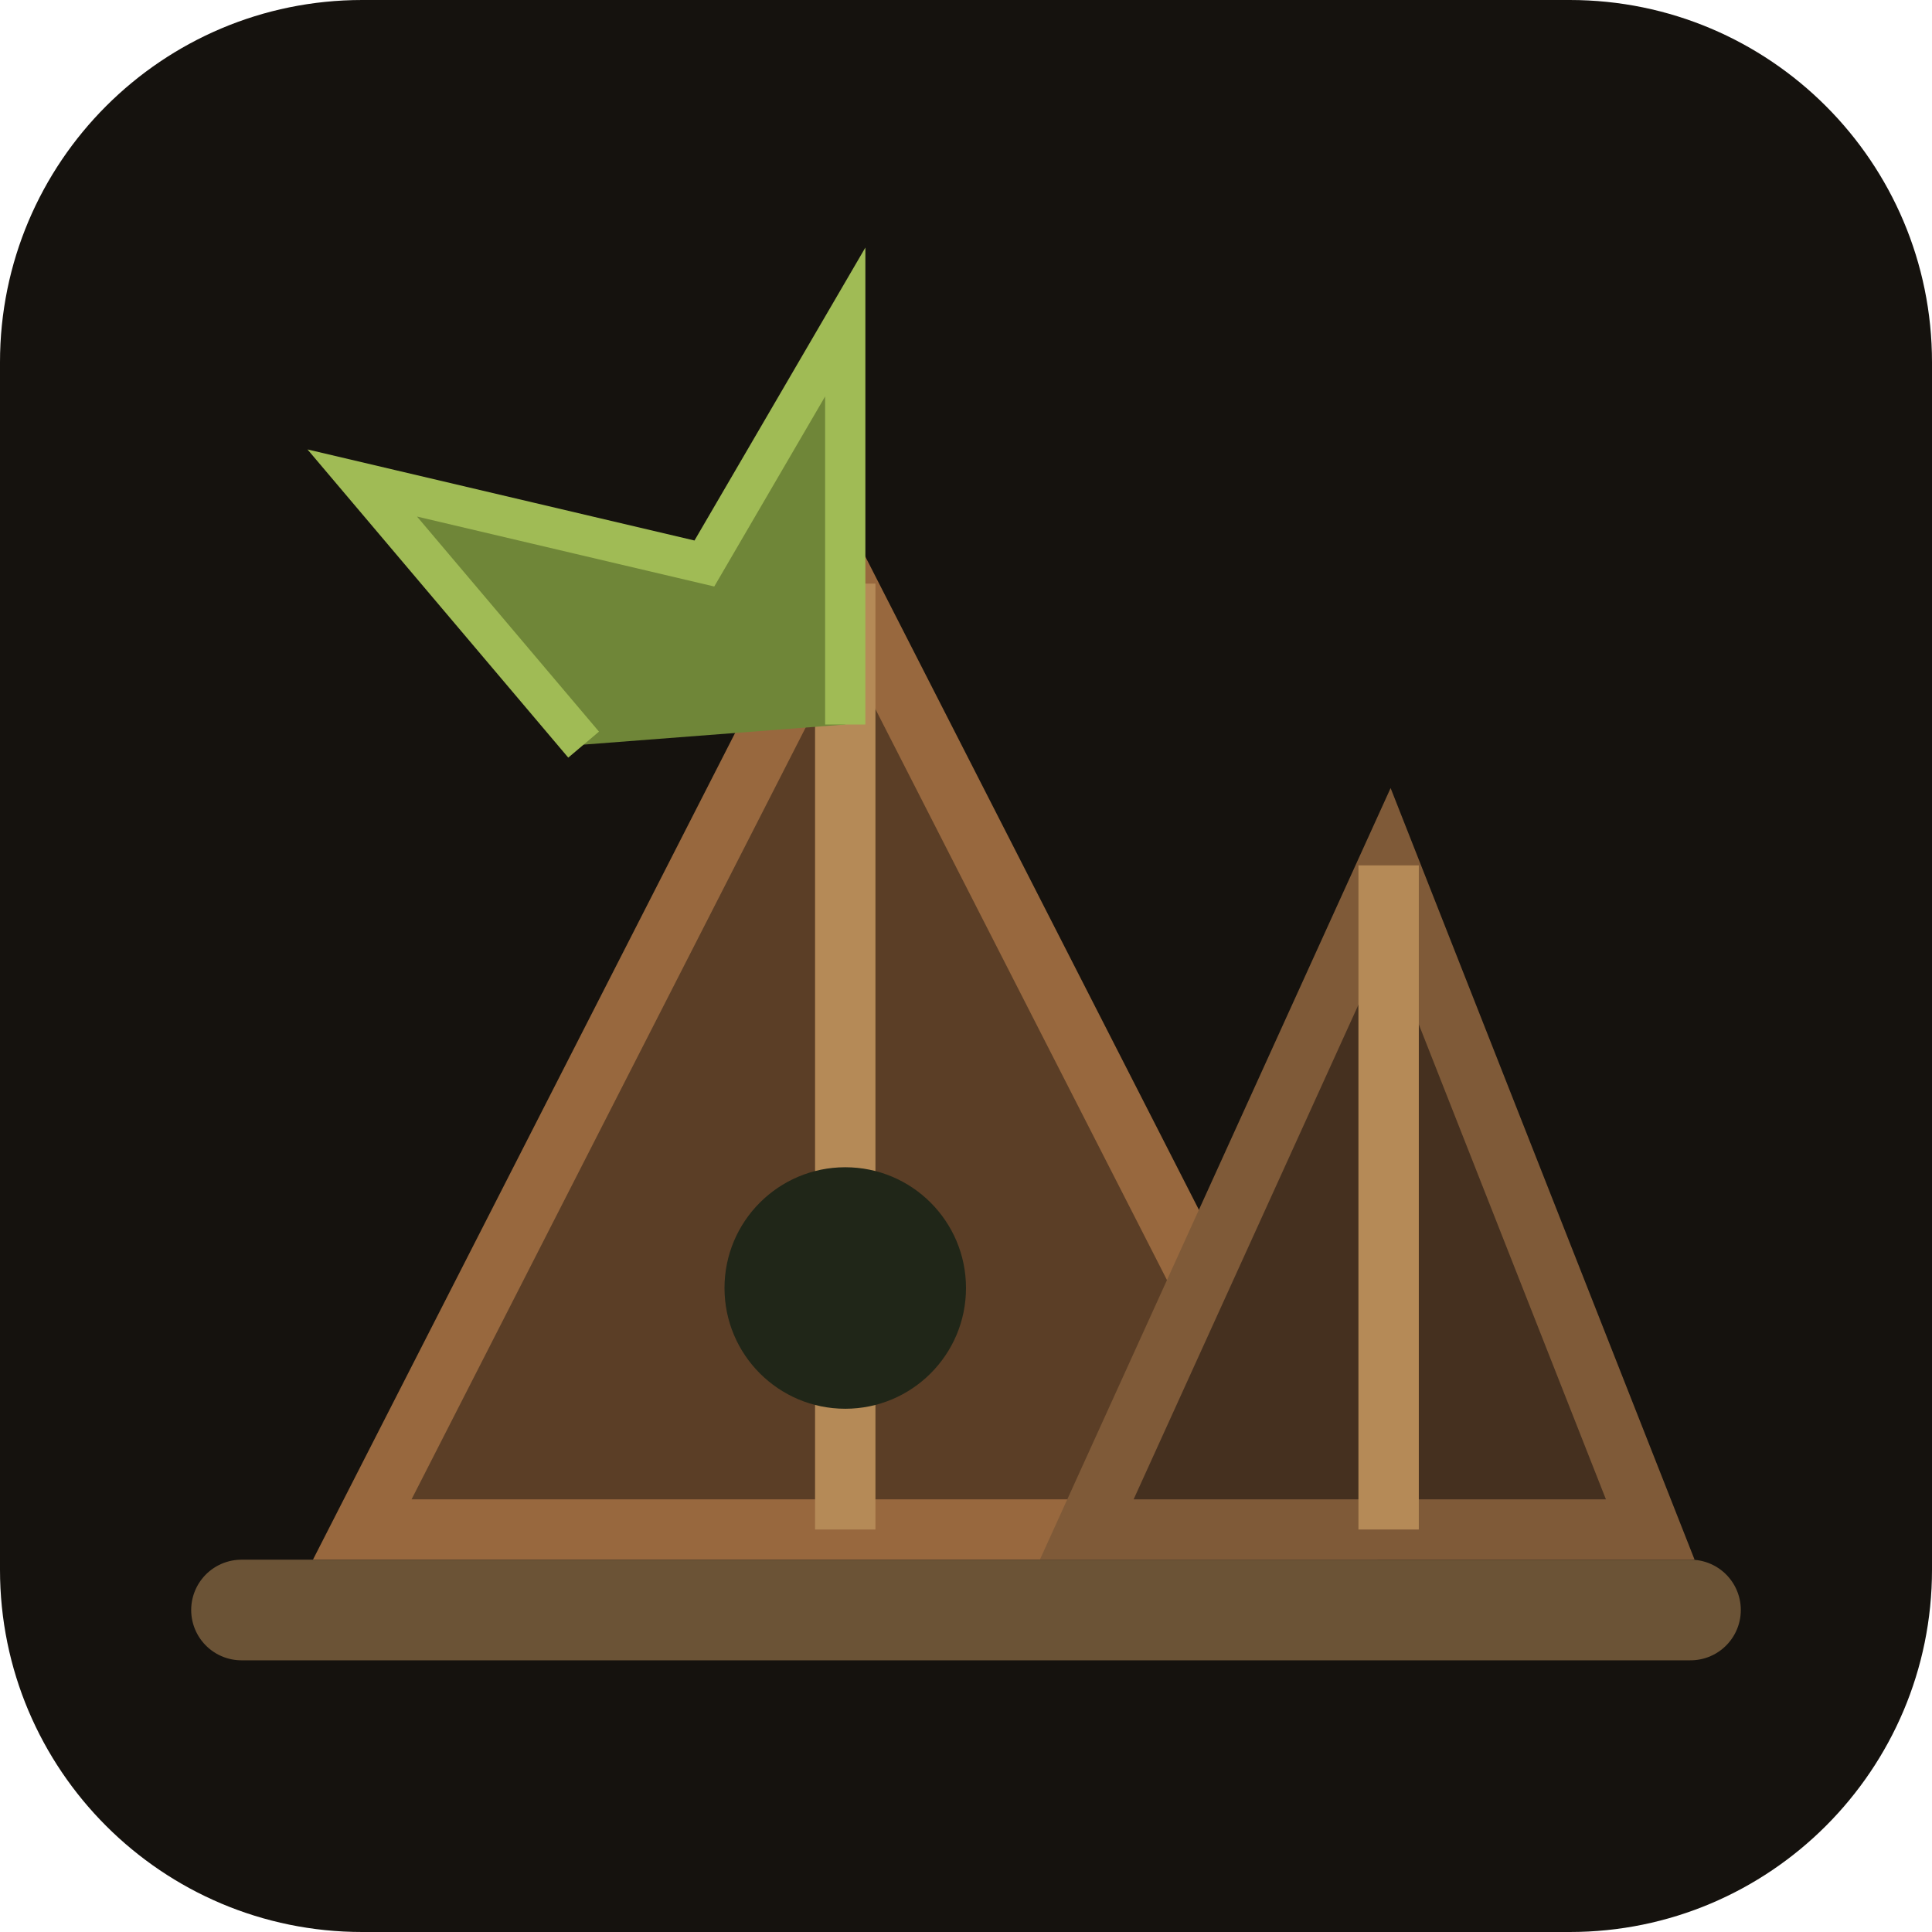
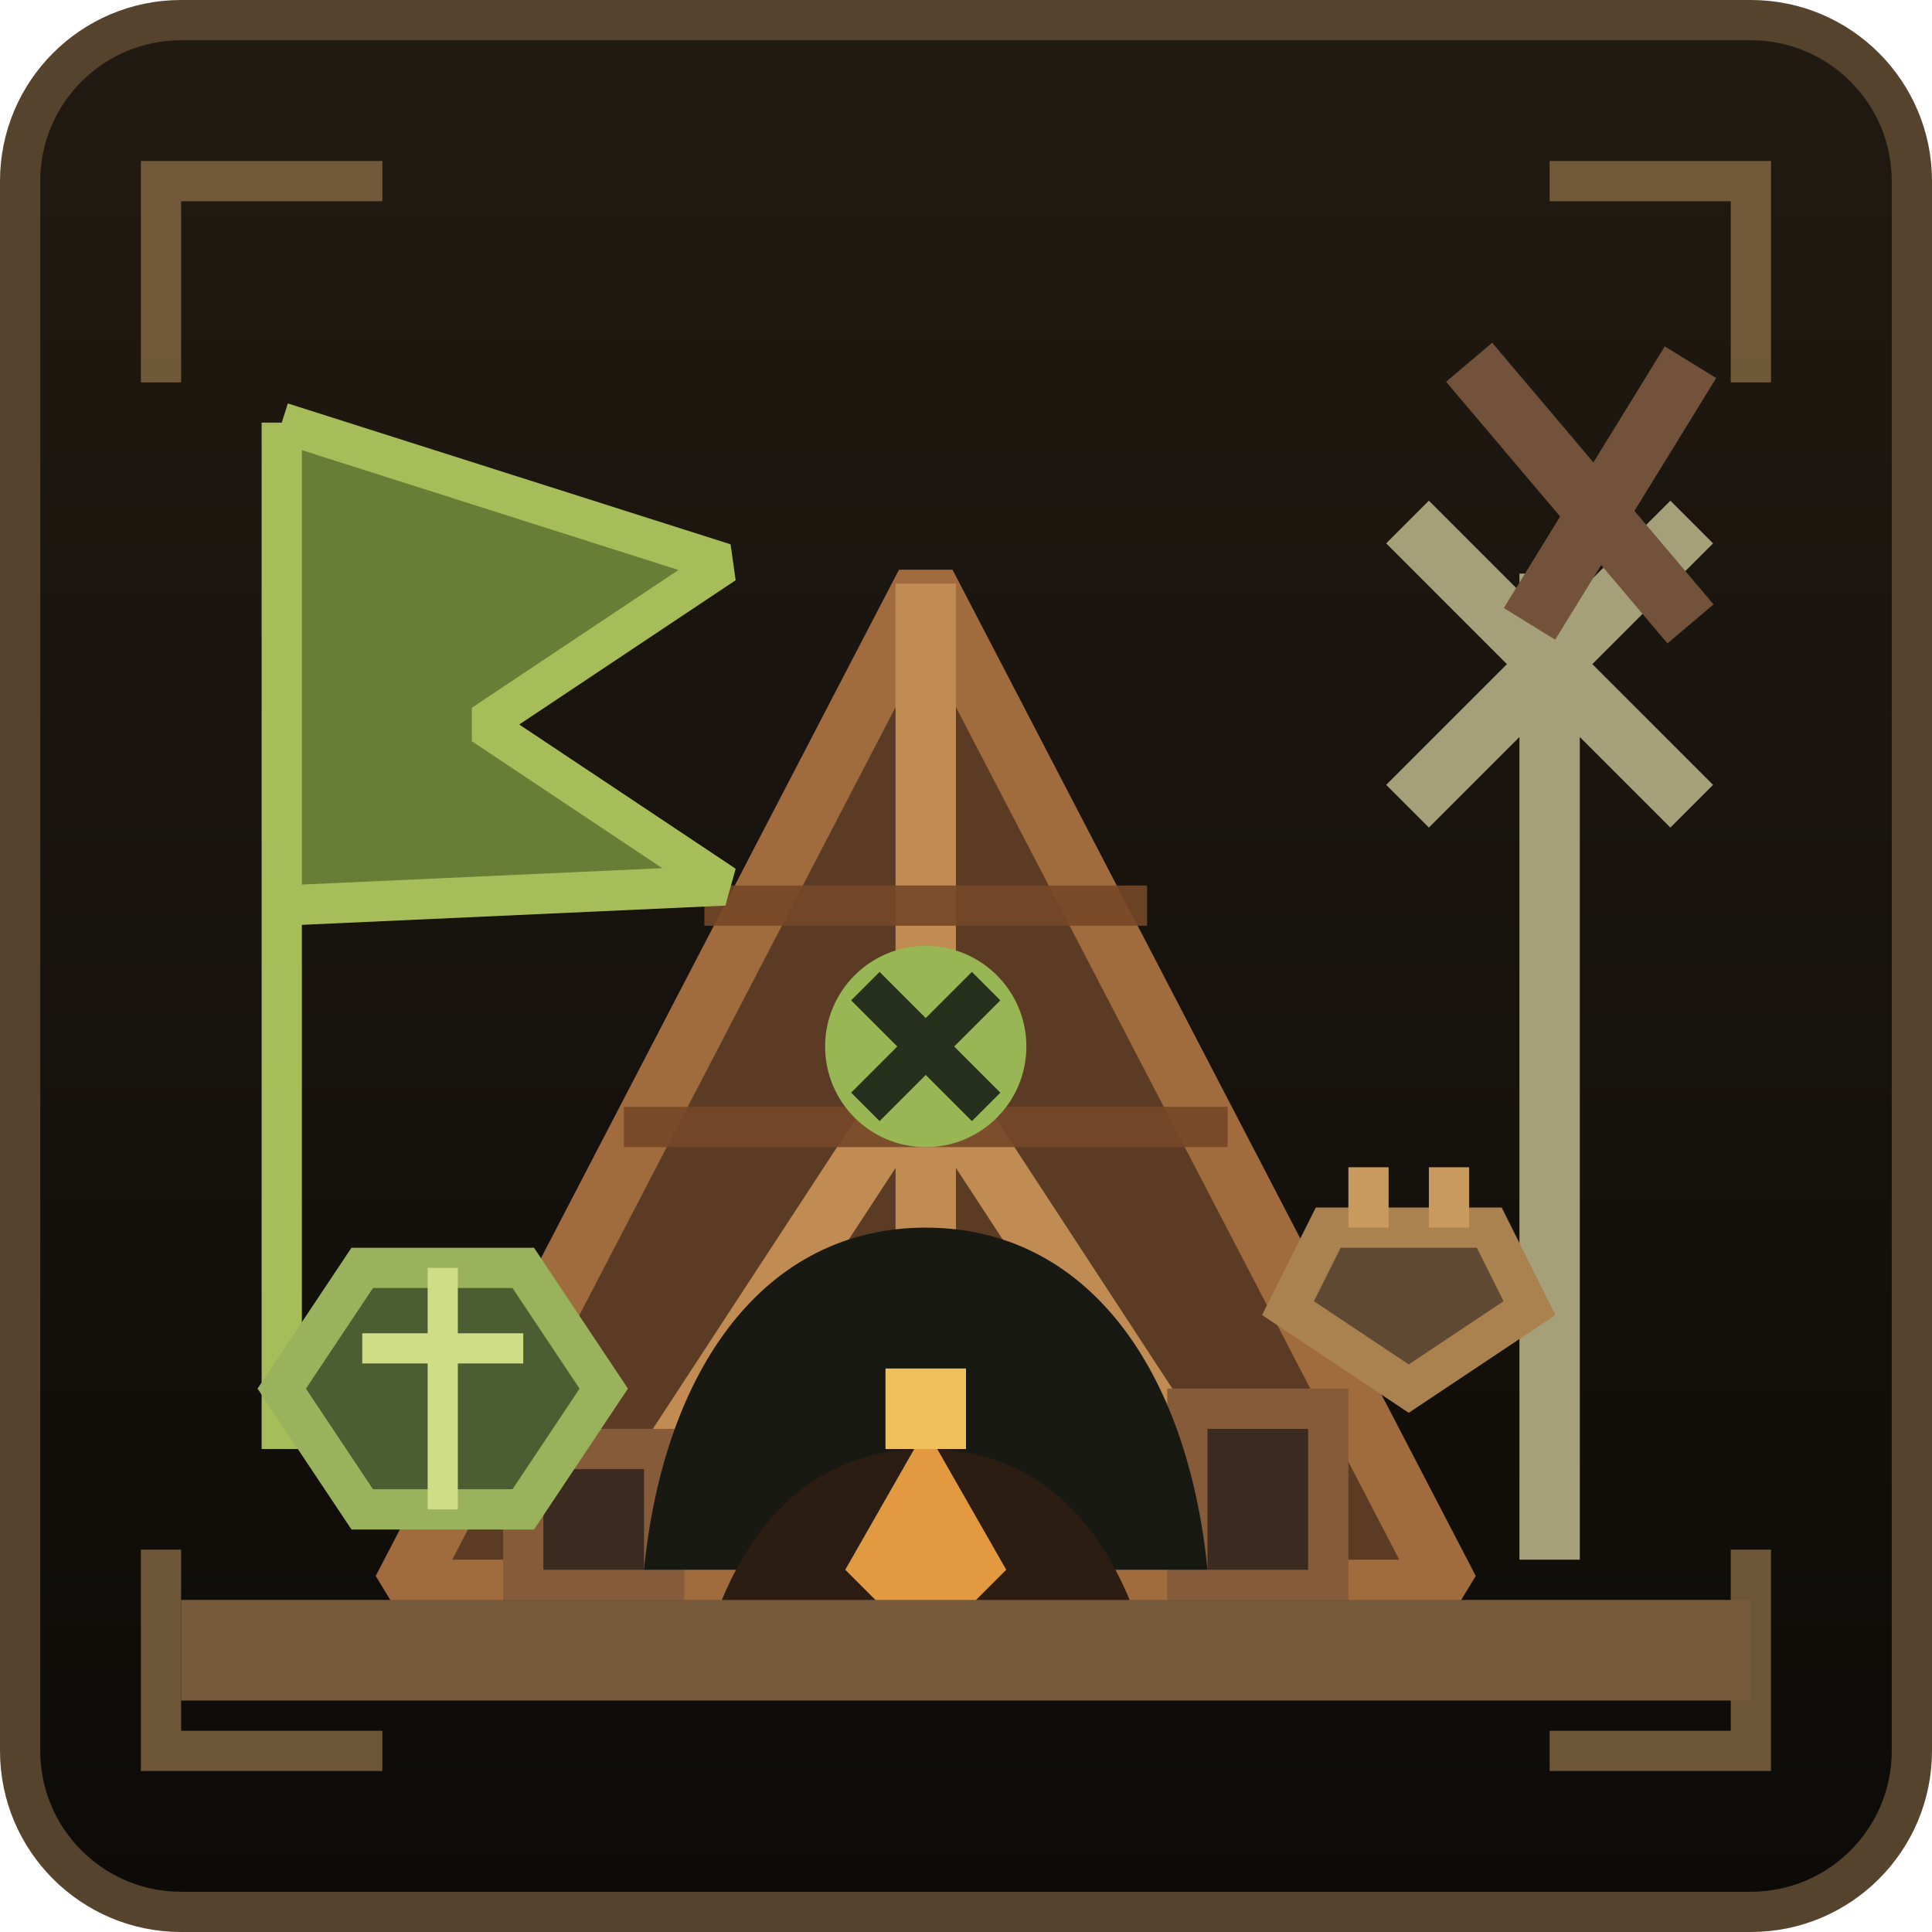
<svg xmlns="http://www.w3.org/2000/svg" viewBox="0 0 96 96" role="img" aria-labelledby="title">
-   <rect width="96" height="96" rx="18" fill="#15120e" />
-   <path d="M18 76 42 29l24 47H18Z" fill="#5b3e26" stroke="#98683e" stroke-width="3" />
-   <path d="M54 76 69 43l13 33H54Z" fill="#45301f" stroke="#7f5a38" stroke-width="3" />
-   <path d="M42 29v47M69 43v33" stroke="#b58a57" stroke-width="3" />
-   <path d="M29 37 18 24l17 4 7-12v20" fill="#6f8638" stroke="#a0bb55" stroke-width="2" />
-   <circle cx="42" cy="64" r="6" fill="#202618" />
-   <path d="M12 80h72" stroke="#6b5336" stroke-width="5" stroke-linecap="round" />
+   <defs>
+     <linearGradient id="bg" x1="0" y1="0" x2="0" y2="1">
+       <stop stop-color="#211a12" />
+       <stop offset="1" stop-color="#0d0b08" />
+     </linearGradient>
+   </defs>
+   <rect x="1" y="1" width="94" height="94" rx="8" fill="url(#bg)" stroke="#55432d" stroke-width="2" />
+   <path d="M8 19V9h11M77 9h10v10M8 77v10h11M77 87h10V77" fill="none" stroke="#8c6f47" stroke-width="2" opacity=".75" />
+   <path d="M20 79 46 29l26 50H20Z" fill="#5c3b25" stroke="#a06b3d" stroke-width="3" stroke-linejoin="bevel" />
+   <path d="M46 29v50M29 79l17-26 17 26" fill="none" stroke="#c18c53" stroke-width="3" />
+   <path d="M35 45h22M31 56h30" stroke="#764727" stroke-width="2" opacity=".9" />
+   <path d="M26 72h7v7h-7Zm33-2h7v9h-7Z" fill="#3a2a20" stroke="#855b39" stroke-width="2" />
+   <path d="M32 78c1-10 6-17 14-17s13 7 14 17H32Z" fill="#171912" />
+   <path d="M14 72V21m0 0 22 7-12 8 12 8-22 1" fill="#687e37" stroke="#a6bd59" stroke-width="2" stroke-linejoin="bevel" />
+   <path d="M77 76V30m-6 9 12-12m-12 0 12 12" fill="none" stroke="#a6a07a" stroke-width="3" stroke-linecap="square" />
+   <path d="M76 31 84 18M73 18l11 13" stroke="#72523a" stroke-width="3" />
+   <circle cx="46" cy="52" r="5" fill="#98b654" />
+   <path d="m43 49 6 6m0-6-6 6" stroke="#27301d" stroke-width="2" />
+   <path d="M18 63h8l4 6-4 6h-8l-4-6 4-6Z" fill="#4b5d31" stroke="#9ab25b" stroke-width="2" />
+   <path d="M18 67h8m-4-4v12" stroke="#d0dd87" stroke-width="1.5" />
+   <path d="M66 61h8l2 4-6 4-6-4 2-4Z" fill="#5f4932" stroke="#aa8250" stroke-width="2" />
+   <path d="M68 58v3m4-3v3" stroke="#c89a5d" stroke-width="2" />
+   <path d="M35 82c2-7 6-10 11-10s9 3 11 10" fill="#2b1d12" />
+   <path d="m42 78 4-7 4 7-4 4-4-4Z" fill="#e3993f" />
+   <rect x="44" y="68" width="4" height="4" fill="#f0c15b" />
+   <path d="M9 82h78" stroke="#75593a" stroke-width="5" />
</svg>
